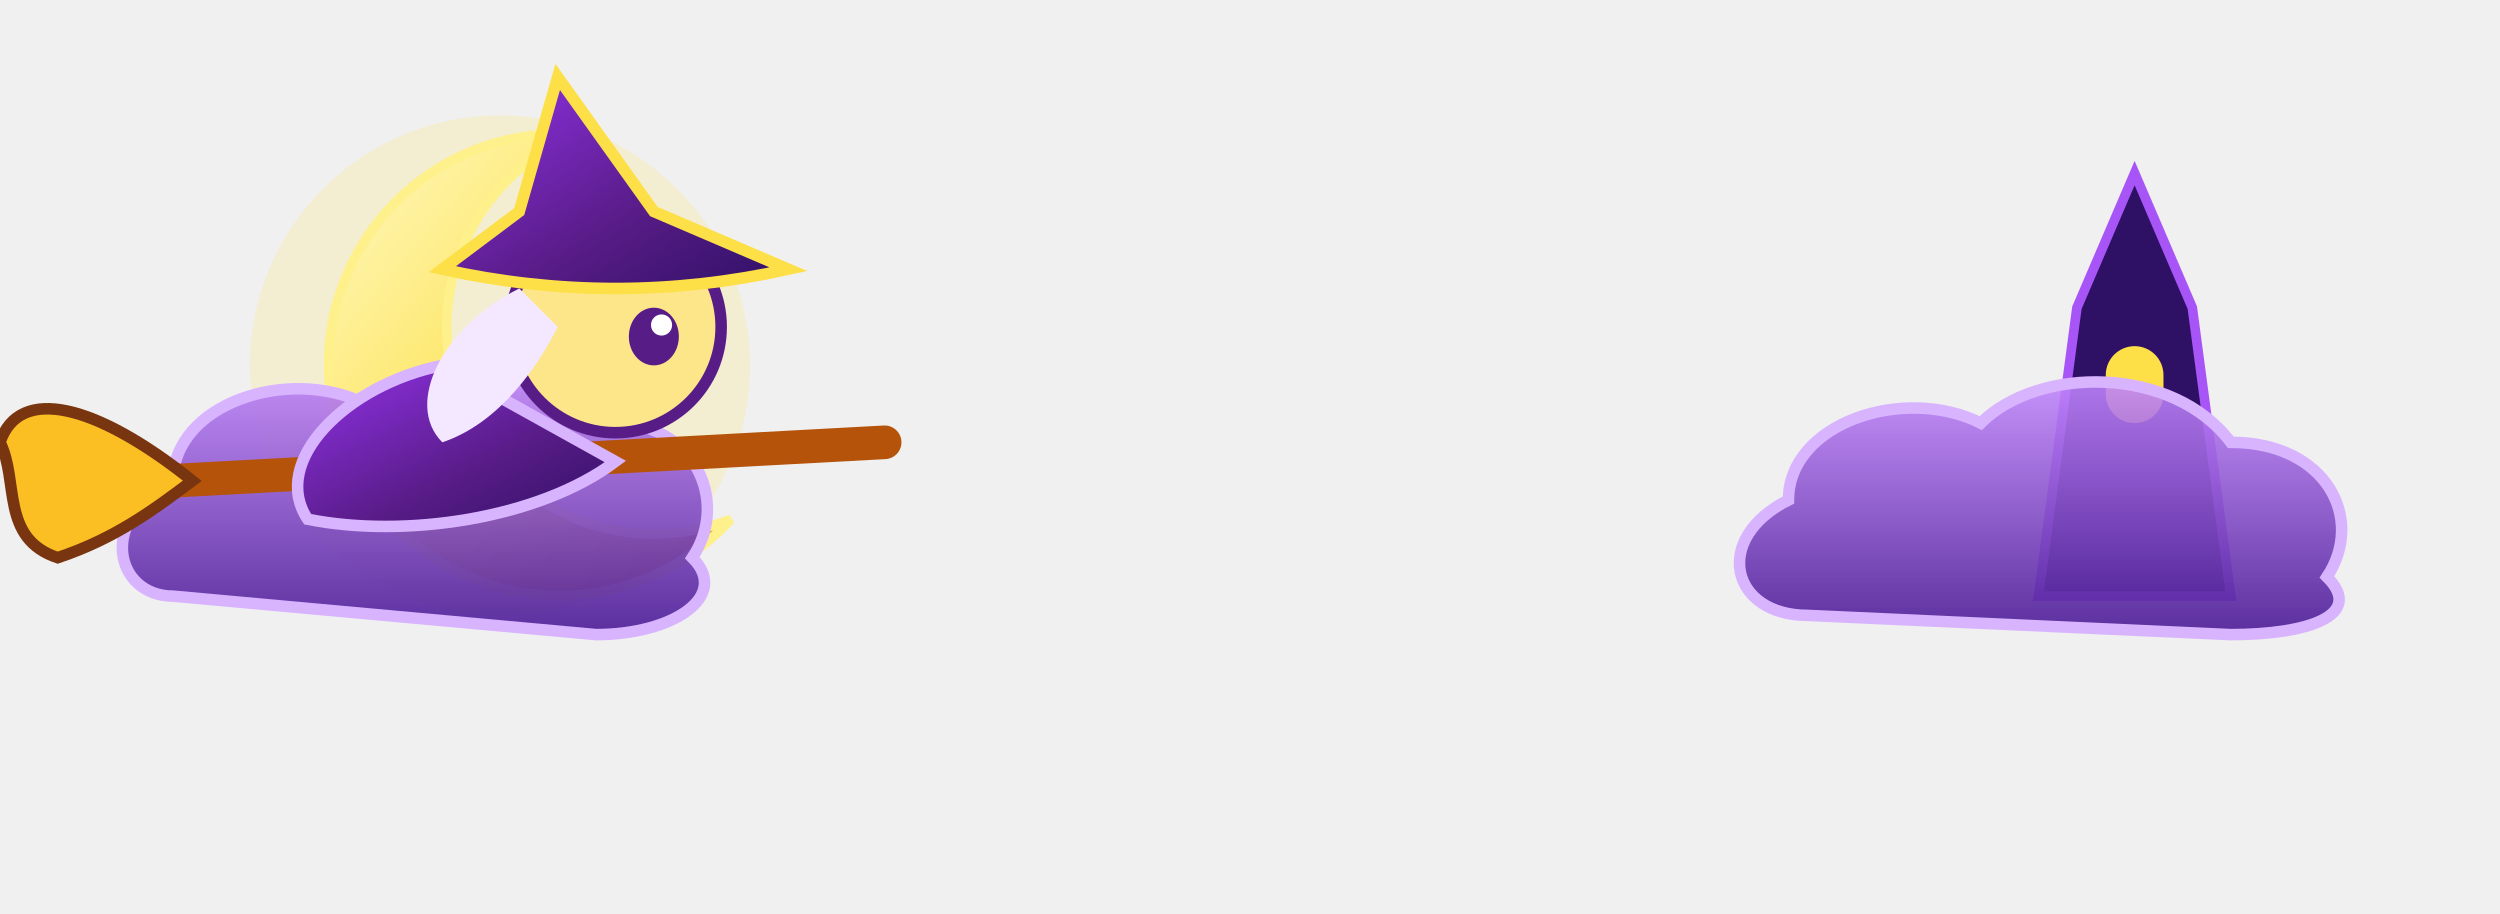
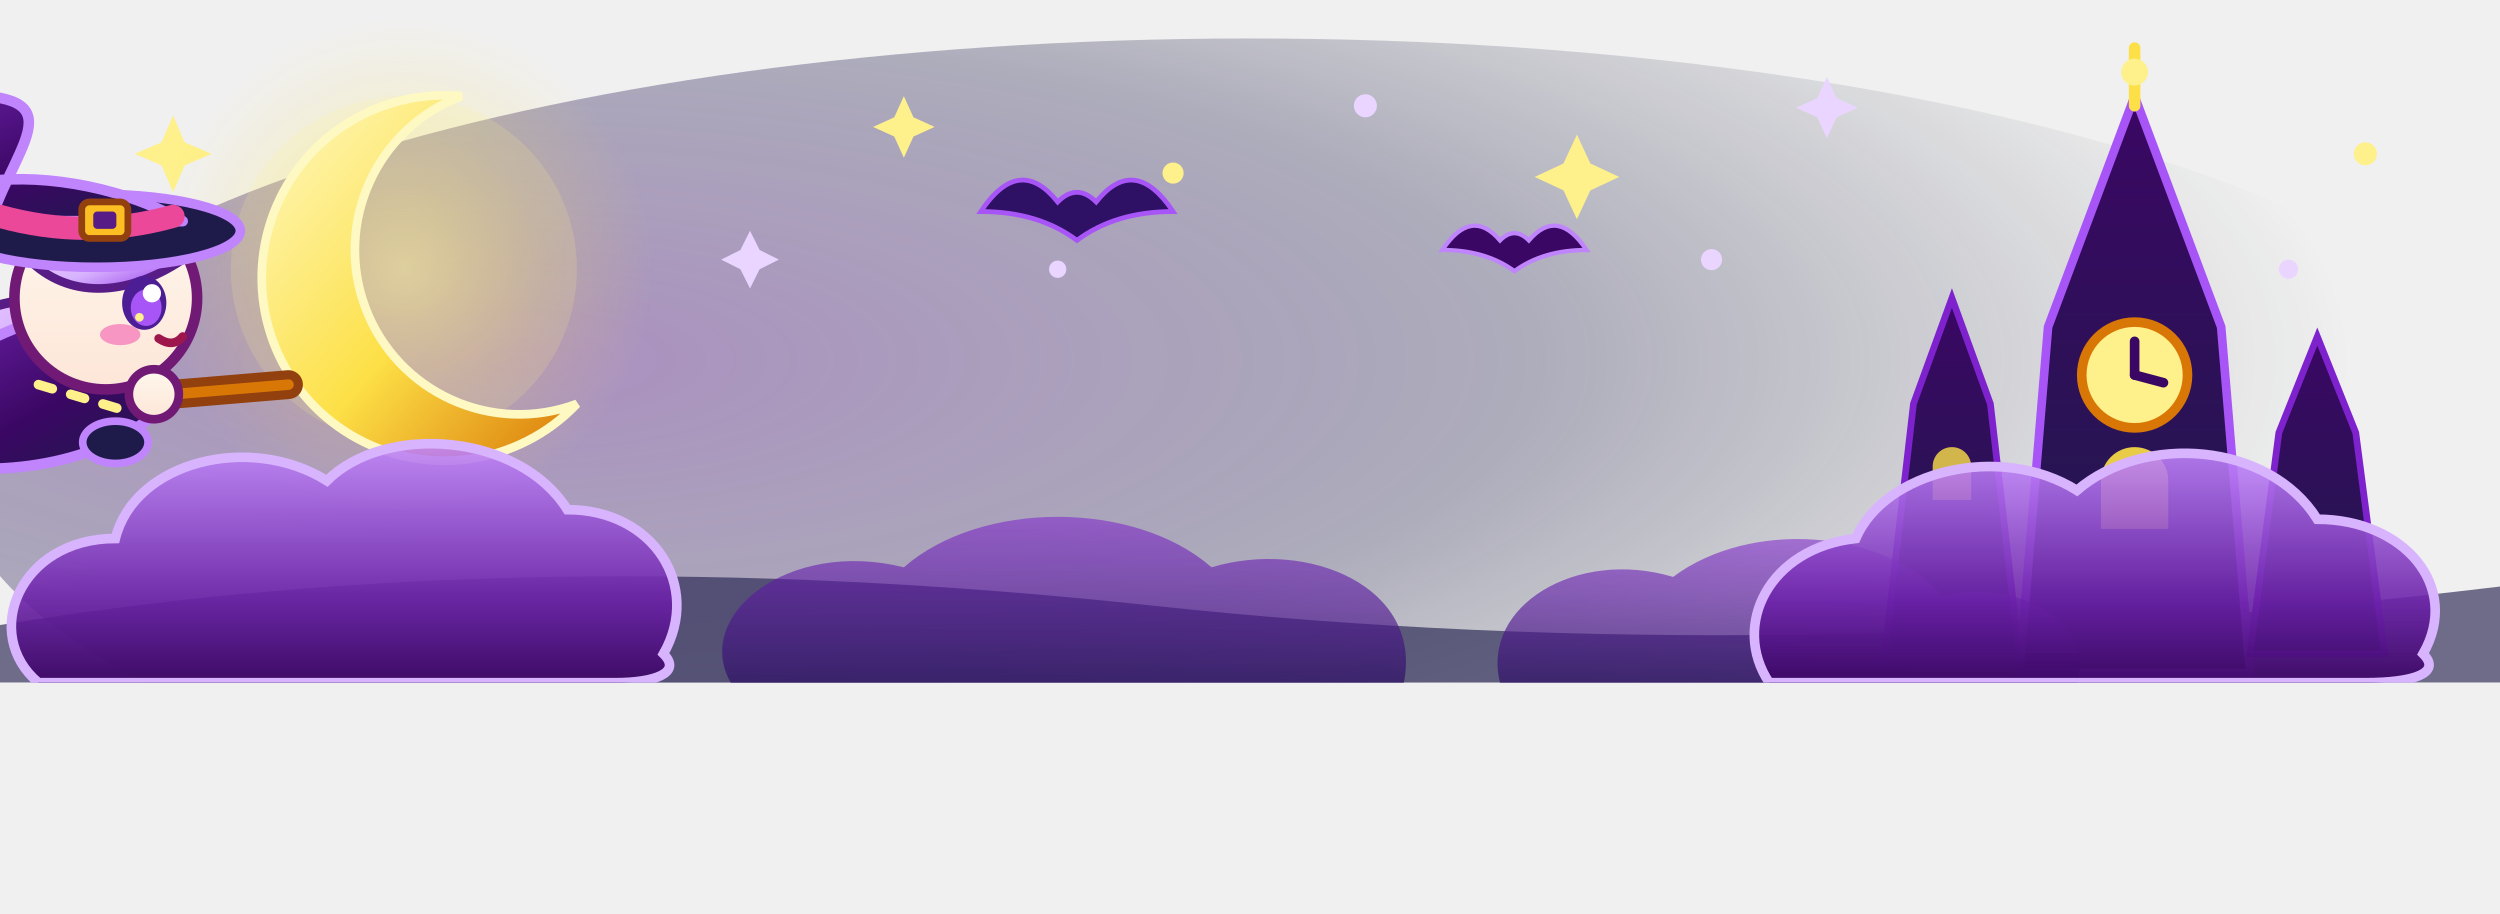
- <svg xmlns="http://www.w3.org/2000/svg" viewBox="0 0 260 95">
+ <svg xmlns="http://www.w3.org/2000/svg" viewBox="0 0 260 95" width="260" height="95">
  <defs>
-     <linearGradient id="moonGold" x1="0%" y1="0%" x2="100%" y2="100%">
+     <radialGradient id="mwSkyGlow" cx="22%" cy="38%" r="70%">
+       <stop offset="0%" stop-color="#581c87" stop-opacity="0.45" />
+       <stop offset="55%" stop-color="#1e1b4b" stop-opacity="0.32" />
+       <stop offset="100%" stop-color="#0f172a" stop-opacity="0" />
+     </radialGradient>
+     <radialGradient id="mwMoonHalo" cx="50%" cy="50%" r="50%">
+       <stop offset="0%" stop-color="#fef08a" stop-opacity="0.55" />
+       <stop offset="55%" stop-color="#fde047" stop-opacity="0.18" />
+       <stop offset="100%" stop-color="#fde047" stop-opacity="0" />
+     </radialGradient>
+     <linearGradient id="mwMoonGold" x1="0%" y1="0%" x2="100%" y2="100%">
      <stop offset="0%" stop-color="#fef9c3" />
-       <stop offset="60%" stop-color="#fde047" />
-       <stop offset="100%" stop-color="#ca8a04" />
-     </linearGradient>
-     <linearGradient id="witchHat" x1="0%" y1="0%" x2="100%" y2="100%">
-       <stop offset="0%" stop-color="#9333ea" />
-       <stop offset="60%" stop-color="#581c87" />
-       <stop offset="100%" stop-color="#2e1065" />
-     </linearGradient>
-     <linearGradient id="nightCloud" x1="0%" y1="0%" x2="0%" y2="100%">
+       <stop offset="55%" stop-color="#fde047" />
+       <stop offset="100%" stop-color="#d97706" />
+     </linearGradient>
+     <linearGradient id="mwHat" x1="0%" y1="0%" x2="100%" y2="100%">
+       <stop offset="0%" stop-color="#6b21a8" />
+       <stop offset="55%" stop-color="#3b0764" />
+       <stop offset="100%" stop-color="#1e1b4b" />
+     </linearGradient>
+     <linearGradient id="mwHair" x1="0%" y1="0%" x2="100%" y2="100%">
+       <stop offset="0%" stop-color="#f5d0fe" />
+       <stop offset="55%" stop-color="#d8b4fe" />
+       <stop offset="100%" stop-color="#9333ea" />
+     </linearGradient>
+     <linearGradient id="mwSkin" x1="0%" y1="0%" x2="0%" y2="100%">
+       <stop offset="0%" stop-color="#fff7ed" />
+       <stop offset="100%" stop-color="#fde6d8" />
+     </linearGradient>
+     <linearGradient id="mwCloudBack" x1="0%" y1="0%" x2="0%" y2="100%">
+       <stop offset="0%" stop-color="#7e22ce" stop-opacity="0.55" />
+       <stop offset="100%" stop-color="#2e1065" stop-opacity="0.72" />
+     </linearGradient>
+     <linearGradient id="mwCloudFront" x1="0%" y1="0%" x2="0%" y2="100%">
      <stop offset="0%" stop-color="#c084fc" stop-opacity="0.88" />
-       <stop offset="100%" stop-color="#4c1d95" stop-opacity="0.92" />
-     </linearGradient>
+       <stop offset="65%" stop-color="#6b21a8" stop-opacity="0.9" />
+       <stop offset="100%" stop-color="#3b0764" stop-opacity="0.95" />
+     </linearGradient>
+     <linearGradient id="mwSpire" x1="0%" y1="0%" x2="0%" y2="100%">
+       <stop offset="0%" stop-color="#3b0764" />
+       <stop offset="100%" stop-color="#1e1b4b" />
+     </linearGradient>
+     <linearGradient id="mwBroomStraw" x1="0%" y1="0%" x2="100%" y2="100%">
+       <stop offset="0%" stop-color="#fef08a" />
+       <stop offset="60%" stop-color="#fbbf24" />
+       <stop offset="100%" stop-color="#b45309" />
+     </linearGradient>
+     <linearGradient id="mwTrailGrad" x1="0%" y1="0%" x2="100%" y2="0%">
+       <stop offset="0%" stop-color="#a855f7" stop-opacity="0" />
+       <stop offset="55%" stop-color="#e879f9" stop-opacity="0.75" />
+       <stop offset="100%" stop-color="#fef08a" stop-opacity="0.95" />
+     </linearGradient>
+     <clipPath id="mwStageClip">
+       <rect x="0" y="0" width="260" height="71" />
+     </clipPath>
    <style>
-       .moon-glow { animation: moonPulse 3s ease-in-out infinite alternate; }
-       .witch-ride { animation: broomFlight 3.6s ease-in-out infinite; }
-       .cloud-drift { animation: cloudMove 2.5s ease-in-out infinite alternate; }
-       @keyframes moonPulse { 0% { transform: scale(0.97); } 100% { transform: scale(1.04); } }
-       @keyframes cloudMove { 0% { transform: translateX(-4px); } 100% { transform: translateX(4px); } }
-       @keyframes broomFlight {
-         0% { transform: translate(118px, 6px) rotate(-3deg); }
-         25% { transform: translate(56px, -8px) rotate(5deg); }
-         50% { transform: translate(6px, 4px) rotate(-4deg); }
-         75% { transform: translate(62px, 10px) rotate(-6deg); }
-         100% { transform: translate(118px, 6px) rotate(-3deg); }
+       .mwFlyX {
+         animation: mwTravelX 3.6s linear infinite;
+       }
+       .mwWaveY {
+         animation: mwGlideY 1.05s cubic-bezier(0.37, 0, 0.63, 1) infinite alternate;
+       }
+       .mwMoonPulse {
+         transform-origin: 42px 28px;
+         animation: mwMoonBeat 2.8s cubic-bezier(0.37, 0, 0.63, 1) infinite alternate;
+       }
+       .mwCloudSlow {
+         animation: mwDriftA 3.4s cubic-bezier(0.37, 0, 0.63, 1) infinite alternate;
+       }
+       .mwCloudFast {
+         animation: mwDriftB 2.7s cubic-bezier(0.37, 0, 0.63, 1) infinite alternate;
+       }
+       .mwStarA {
+         animation: mwTwinkle 1.4s ease-in-out infinite alternate;
+       }
+       .mwStarB {
+         animation: mwTwinkle 1.9s ease-in-out -0.8s infinite alternate;
+       }
+       .mwBat1 {
+         animation: mwBatFloat1 2.6s cubic-bezier(0.37, 0, 0.63, 1) infinite alternate;
+       }
+       .mwBat2 {
+         animation: mwBatFloat2 2.2s cubic-bezier(0.37, 0, 0.63, 1) -0.9s infinite alternate;
+       }
+       .mwHairFlow {
+         transform-origin: 4px 33px;
+         animation: mwHairWave 0.65s cubic-bezier(0.37, 0, 0.63, 1) infinite alternate;
+       }
+       .mwHatCharm {
+         transform-origin: -12px 15px;
+         animation: mwCharmSwing 0.9s cubic-bezier(0.37, 0, 0.63, 1) infinite alternate;
+       }
+       .mwSparkleTrail {
+         animation: mwSparkleFade 0.7s ease-in-out infinite alternate;
+       }
+ 
+       @keyframes mwTravelX {
+         0% { transform: translateX(-45px); opacity: 0; }
+         8% { opacity: 1; }
+         92% { opacity: 1; }
+         100% { transform: translateX(305px); opacity: 0; }
+       }
+       @keyframes mwGlideY {
+         0% { transform: translateY(-7px) rotate(-3.5deg); }
+         100% { transform: translateY(6px) rotate(3.5deg); }
+       }
+       @keyframes mwMoonBeat {
+         0% { transform: scale(0.96); opacity: 0.9; }
+         100% { transform: scale(1.05); opacity: 1; }
+       }
+       @keyframes mwDriftA {
+         0% { transform: translateX(-5px); }
+         100% { transform: translateX(5px); }
+       }
+       @keyframes mwDriftB {
+         0% { transform: translateX(4px); }
+         100% { transform: translateX(-5px); }
+       }
+       @keyframes mwTwinkle {
+         0% { opacity: 0.35; }
+         100% { opacity: 1; }
+       }
+       @keyframes mwBatFloat1 {
+         0% { transform: translate(0px, 0px) rotate(-6deg); }
+         100% { transform: translate(8px, -5px) rotate(8deg); }
+       }
+       @keyframes mwBatFloat2 {
+         0% { transform: translate(0px, 0px) rotate(7deg); }
+         100% { transform: translate(-7px, -4px) rotate(-7deg); }
+       }
+       @keyframes mwHairWave {
+         0% { transform: rotate(-5deg); }
+         100% { transform: rotate(6deg); }
+       }
+       @keyframes mwCharmSwing {
+         0% { transform: rotate(-10deg); }
+         100% { transform: rotate(10deg); }
+       }
+       @keyframes mwSparkleFade {
+         0% { opacity: 0.55; }
+         100% { opacity: 1; }
      }
    </style>
  </defs>
-   <g class="moon-glow" style="transform-origin: 52px 38px;">
-     <circle cx="52" cy="38" r="26" fill="#fde047" opacity="0.18" />
-     <path d="M 60 14 A 24 24 0 1 0 76 54 A 19 19 0 1 1 60 14 Z" fill="url(#moonGold)" stroke="#fef08a" stroke-width="1" />
-   </g>
-   <g class="cloud-drift">
-     <path d="M 18 62 C 12 62, 10 54, 18 50 C 18 42, 30 38, 38 42 C 44 36, 58 36, 64 44 C 72 44, 76 52, 72 58 C 76 62, 70 66, 62 66 Z" fill="url(#nightCloud)" stroke="#d8b4fe" stroke-width="1.2" />
-   </g>
-   <g class="witch-ride">
-     <path d="M 18 50 L 92 46" stroke="#b45309" stroke-width="3.5" stroke-linecap="round" />
-     <path d="M 20 50 C 10 42, 2 40, 0 46 C 2 50, 0 56, 6 58 C 12 56, 16 53, 20 50 Z" fill="#fbbf24" stroke="#78350f" stroke-width="1.2" />
-     <path d="M 46 38 C 36 40, 28 48, 32 54 C 42 56, 56 54, 64 48 Z" fill="url(#witchHat)" stroke="#d8b4fe" stroke-width="1.2" />
-     <circle cx="64" cy="34" r="11" fill="#fde68a" stroke="#581c87" stroke-width="1.2" />
-     <path d="M 54 30 C 46 34, 42 42, 46 46 C 52 44, 56 38, 58 34" fill="#f3e8ff" />
-     <ellipse cx="68" cy="35" rx="2.6" ry="3" fill="#581c87" />
-     <circle cx="68.8" cy="33.8" r="1.1" fill="#ffffff" />
-     <path d="M 46 28 Q 64 32 82 28 L 68 22 L 58 8 L 54 22 Z" fill="url(#witchHat)" stroke="#fde047" stroke-width="1.2" />
-   </g>
-   <g class="cloud-drift">
-     <polygon points="212,62 216,32 222,18 228,32 232,62" fill="#2e1065" stroke="#a855f7" stroke-width="1" />
-     <rect x="219" y="36" width="6" height="8" rx="3" fill="#fde047" />
-     <path d="M 188 64 C 180 64, 178 56, 186 52 C 186 44, 198 40, 206 44 C 212 38, 226 38, 232 46 C 242 46, 246 54, 242 60 C 246 64, 240 66, 232 66 Z" fill="url(#nightCloud)" stroke="#d8b4fe" stroke-width="1.2" />
+   <g clip-path="url(#mwStageClip)">
+     <ellipse cx="130" cy="48" rx="135" ry="44" fill="url(#mwSkyGlow)" />
+     <g class="mwStarA" fill="#fef08a">
+       <polygon points="18,12 19.2,14.8 22,16 19.2,17.2 18,20 16.8,17.2 14,16 16.8,14.8" />
+       <polygon points="94,10 95,12.2 97.2,13.2 95,14.2 94,16.4 93,14.2 90.8,13.2 93,12.2" />
+       <polygon points="164,14 165.4,17 168.4,18.4 165.4,19.8 164,22.8 162.6,19.8 159.6,18.4 162.6,17" />
+       <circle cx="122" cy="18" r="1.1" />
+       <circle cx="246" cy="16" r="1.2" />
+     </g>
+     <g class="mwStarB" fill="#e9d5ff">
+       <polygon points="78,24 79,26 81,27 79,28 78,30 77,28 75,27 77,26" />
+       <polygon points="190,8 191,10.2 193.2,11.2 191,12.2 190,14.4 189,12.2 186.8,11.2 189,10.2" />
+       <circle cx="142" cy="11" r="1.2" />
+       <circle cx="110" cy="28" r="0.9" />
+       <circle cx="178" cy="27" r="1.1" />
+       <circle cx="238" cy="28" r="1" />
+     </g>
+     <g class="mwMoonPulse">
+       <circle cx="42" cy="28" r="26" fill="url(#mwMoonHalo)" />
+       <circle cx="42" cy="28" r="18" fill="#fef08a" opacity="0.16" />
+       <path d="M 48 10 A 19 19 0 1 0 60 42 A 15 15 0 1 1 48 10 Z" fill="url(#mwMoonGold)" stroke="#fef9c3" stroke-width="0.9" />
+     </g>
+     <g class="mwBat1" fill="#2e1065" stroke="#a855f7" stroke-width="0.5">
+       <path d="M 102 22 Q 106 16 110 21 Q 112 19 114 21 Q 118 16 122 22 Q 116 22 112 25 Q 108 22 102 22 Z" />
+     </g>
+     <g class="mwBat2" fill="#3b0764" stroke="#c084fc" stroke-width="0.45">
+       <path d="M 150 26 Q 153 21.5 156 25 Q 157.5 23.5 159 25 Q 162 21.5 165 26 Q 160.5 26 157.5 28.2 Q 154.5 26 150 26 Z" />
+     </g>
+     <path d="M 0 65 Q 55 56 120 63 T 260 61 L 260 71 L 0 71 Z" fill="#1e1b4b" opacity="0.62" />
+     <g>
+       <polygon points="196,68 199,42 203,31 207,42 210,68" fill="url(#mwSpire)" stroke="#7e22ce" stroke-width="0.7" />
+       <polygon points="210,70 213,34 222,10 231,34 234,70" fill="url(#mwSpire)" stroke="#a855f7" stroke-width="0.9" />
+       <line x1="222" y1="5" x2="222" y2="11" stroke="#fde047" stroke-width="1.2" stroke-linecap="round" />
+       <circle cx="222" cy="7.5" r="1.4" fill="#fef08a" />
+       <circle cx="222" cy="39" r="5.5" fill="#fef08a" stroke="#d97706" stroke-width="1" />
+       <line x1="222" y1="39" x2="222" y2="35.5" stroke="#3b0764" stroke-width="1" stroke-linecap="round" />
+       <line x1="222" y1="39" x2="225" y2="39.8" stroke="#3b0764" stroke-width="1" stroke-linecap="round" />
+       <path d="M 218.5 55 L 218.5 50 A 3.5 3.5 0 0 1 225.5 50 L 225.5 55 Z" fill="#fde047" opacity="0.9" />
+       <path d="M 201 52 L 201 48.5 A 2 2 0 0 1 205 48.5 L 205 52 Z" fill="#fde047" opacity="0.8" />
+       <polygon points="234,68 237,45 241,35 245,45 248,68" fill="url(#mwSpire)" stroke="#7e22ce" stroke-width="0.7" />
+     </g>
+     <g class="mwCloudSlow">
+       <path d="M 76 71 C 72 64, 82 56, 94 59 C 102 52, 118 52, 126 59 C 136 56, 148 61, 146 71 Z" fill="url(#mwCloudBack)" />
+       <path d="M 156 71 C 154 63, 164 57, 174 60 C 182 54, 196 55, 202 62 C 210 60, 218 65, 216 71 Z" fill="url(#mwCloudBack)" />
+     </g>
+     <g class="mwFlyX">
+       <g class="mwWaveY">
+         <g class="mwSparkleTrail">
+           <path d="M -56 44 Q -36 48 -18 43" fill="none" stroke="url(#mwTrailGrad)" stroke-width="3.2" stroke-linecap="round" />
+           <path d="M -48 39 Q -32 42 -16 40" fill="none" stroke="url(#mwTrailGrad)" stroke-width="1.6" stroke-dasharray="3 4" stroke-linecap="round" />
+           <polygon points="-44,37 -43,39 -41,40 -43,41 -44,43 -45,41 -47,40 -45,39" fill="#fef08a" />
+           <polygon points="-28,46 -27,47.8 -25.2,48.6 -27,49.4 -28,51.2 -29,49.4 -30.8,48.6 -29,47.8" fill="#f0abfc" />
+           <circle cx="-36" cy="43" r="1.5" fill="#fde047" />
+           <circle cx="-50" cy="46" r="1.2" fill="#e879f9" />
+           <circle cx="-22" cy="37" r="1.2" fill="#fef08a" />
+         </g>
+         <path d="M -18 44 L 30 40" stroke="#92400e" stroke-width="3" stroke-linecap="round" />
+         <path d="M -18 44 L 30 40" stroke="#d97706" stroke-width="1.1" stroke-linecap="round" />
+         <path d="M -15 44 C -24 38, -32 37, -34 42 C -31 45, -33 49, -28 51 C -22 50, -18 47, -15 44 Z" fill="url(#mwBroomStraw)" stroke="#78350f" stroke-width="1" />
+         <line x1="-29" y1="42" x2="-19" y2="44" stroke="#b45309" stroke-width="0.8" />
+         <line x1="-28" y1="47" x2="-19" y2="45" stroke="#b45309" stroke-width="0.8" />
+         <rect x="-17" y="41.5" width="3.2" height="5.2" rx="1" fill="#ec4899" stroke="#831843" stroke-width="0.6" />
+         <g class="mwHairFlow">
+           <path d="M 4 31 C -6 32, -13 38, -10 44 C -4 43, 1 39, 5 35 Z" fill="url(#mwHair)" stroke="#581c87" stroke-width="1" />
+           <path d="M 2 34 C -5 36, -9 42, -5 46 C 0 44, 3 40, 6 36 Z" fill="#f5d0fe" opacity="0.8" />
+         </g>
+         <path d="M 2 34 C -6 37, -12 43, -8 48 C 0 50, 12 48, 17 42 Z" fill="url(#mwHat)" stroke="#c084fc" stroke-width="1.1" />
+         <path d="M 4 40 L 14 43" stroke="#fef08a" stroke-width="1" stroke-dasharray="1.5 2" stroke-linecap="round" />
+         <ellipse cx="12" cy="46" rx="3.4" ry="2.2" fill="#1e1b4b" stroke="#c084fc" stroke-width="0.8" />
+         <circle cx="11" cy="31" r="9.5" fill="url(#mwSkin)" stroke="#701a75" stroke-width="1.1" />
+         <path d="M 3 27 C 7 31, 13 31, 19 27 C 16 23, 6 23, 3 27 Z" fill="url(#mwHair)" stroke="#581c87" stroke-width="0.9" />
+         <ellipse cx="15" cy="31.5" rx="2.3" ry="2.8" fill="#4c1d95" />
+         <ellipse cx="15.2" cy="32" rx="1.6" ry="1.9" fill="#a855f7" />
+         <circle cx="15.8" cy="30.5" r="0.95" fill="#ffffff" />
+         <circle cx="14.5" cy="33" r="0.45" fill="#fef08a" />
+         <ellipse cx="12.5" cy="34.8" rx="2.1" ry="1.1" fill="#f472b6" opacity="0.7" />
+         <path d="M 16.5 35.2 Q 18 36.2 19 35" fill="none" stroke="#9d174d" stroke-width="0.9" stroke-linecap="round" />
+         <circle cx="16" cy="41" r="2.6" fill="url(#mwSkin)" stroke="#701a75" stroke-width="0.9" />
+         <ellipse cx="10" cy="24" rx="15" ry="3.8" fill="#1e1b4b" stroke="#c084fc" stroke-width="1" />
+         <path d="M -1 23 C 2 14, 9 9, -8 10 C -13 10.5, -14 14, -10 16 C -6 15, -3 16, -2 19 C 3 18, 12 19, 19 23 Z" fill="url(#mwHat)" stroke="#c084fc" stroke-width="1.1" stroke-linejoin="round" />
+         <path d="M 0 22.5 Q 9 25 18 22.5" fill="none" stroke="#ec4899" stroke-width="2.4" stroke-linecap="round" />
+         <rect x="8.5" y="21" width="4.8" height="3.8" rx="0.8" fill="#fbbf24" stroke="#92400e" stroke-width="0.7" />
+         <rect x="9.7" y="22" width="2.4" height="1.8" rx="0.4" fill="#581c87" />
+         <g class="mwHatCharm">
+           <line x1="-11.5" y1="15" x2="-13" y2="20" stroke="#fbbf24" stroke-width="0.8" />
+           <path d="M -11 19 A 2.8 2.8 0 1 1 -14.8 22.2 A 2.1 2.1 0 1 0 -11 19 Z" fill="#fef08a" />
+         </g>
+       </g>
+     </g>
+     <g class="mwCloudFast">
+       <path d="M 4 71 C -2 66, 2 56, 12 56 C 14 48, 26 45, 34 50 C 40 44, 54 45, 59 53 C 68 53, 73 61, 69 68 C 71 70, 68 71, 64 71 Z" fill="url(#mwCloudFront)" stroke="#d8b4fe" stroke-width="1" />
+       <path d="M 184 71 C 180 65, 184 57, 193 56 C 196 49, 208 46, 216 51 C 223 45, 236 46, 241 54 C 250 54, 256 61, 252 68 C 254 70, 251 71, 246 71 Z" fill="url(#mwCloudFront)" stroke="#d8b4fe" stroke-width="1" />
+     </g>
  </g>
</svg>
